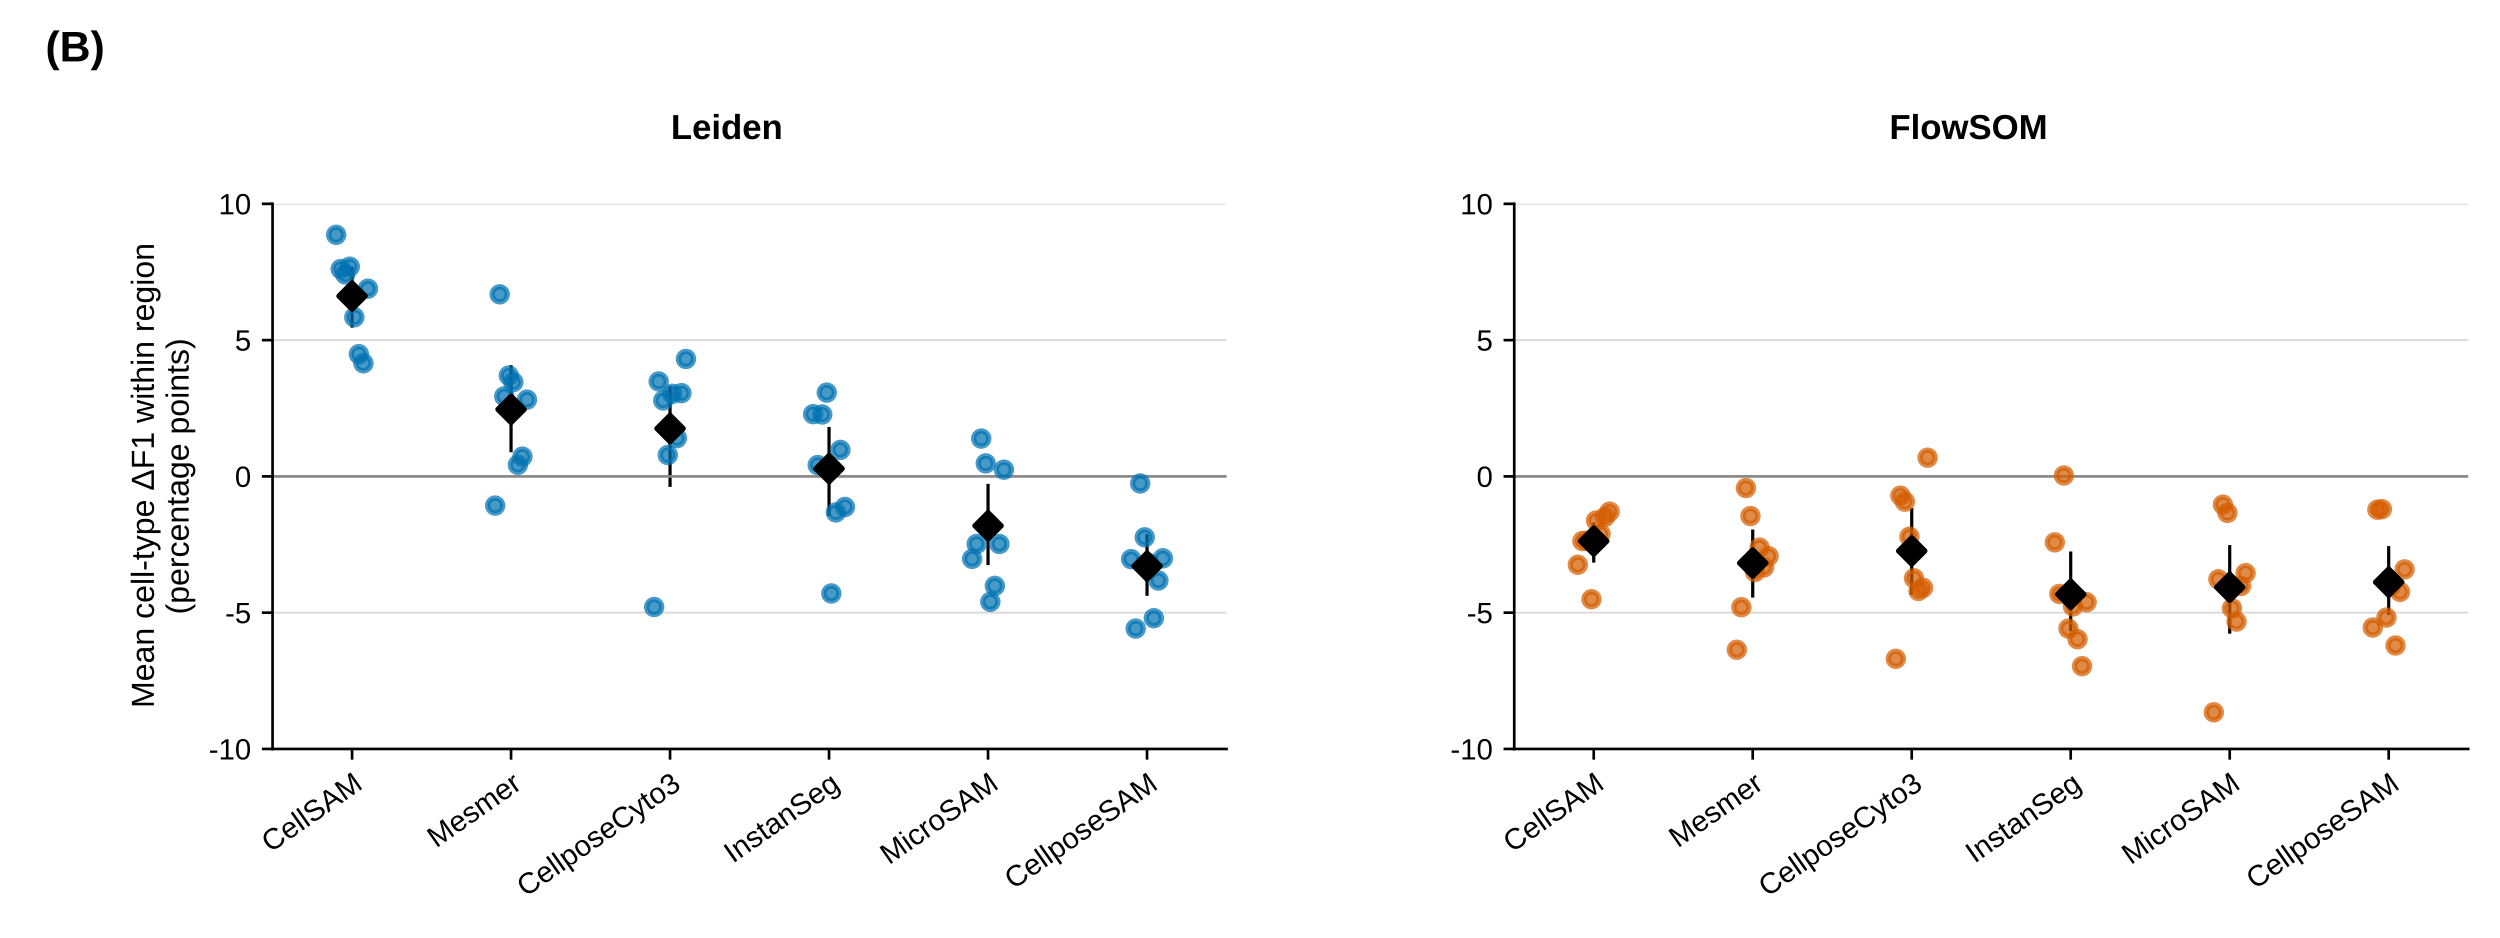
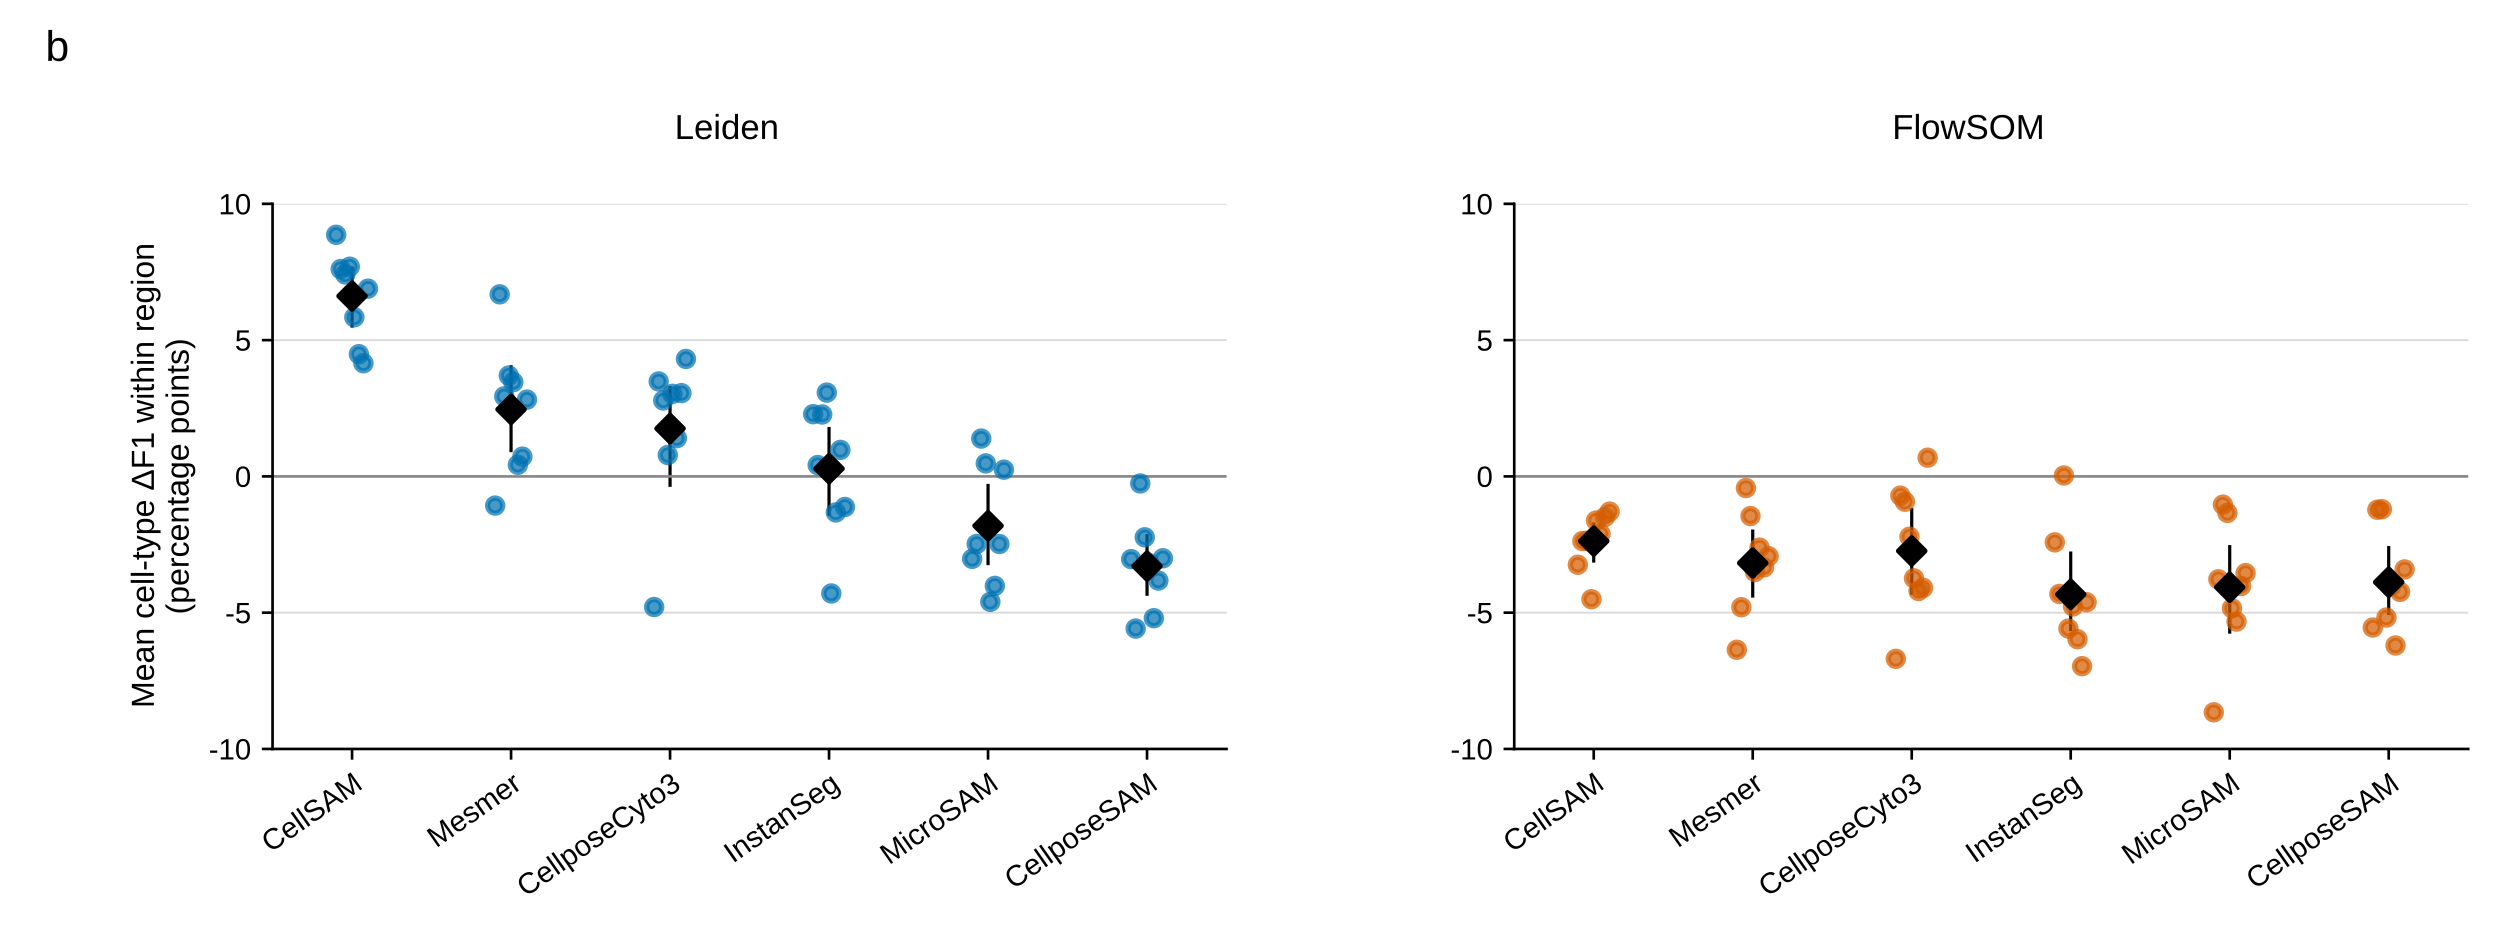
<svg xmlns="http://www.w3.org/2000/svg" xmlns:xlink="http://www.w3.org/1999/xlink" width="468pt" height="175.587pt" viewBox="0 0 468 175.587" version="1.1">
  <defs>
    <style type="text/css">*{stroke-linejoin: round; stroke-linecap: butt}</style>
  </defs>
  <g id="figure_1">
    <g id="patch_1">
      <path d="M 0 175.587  L 468 175.587  L 468 0  L 0 0  z " style="fill: #ffffff" />
    </g>
    <g id="axes_1">
      <g id="patch_2">
        <path d="M 51.024 140.204  L 229.606 140.204  L 229.606 38.157  L 51.024 38.157  z " style="fill: #ffffff" />
      </g>
      <g id="matplotlib.axis_1">
        <g id="xtick_1">
          <g id="line2d_1">
            <defs>
              <path id="me28803f079" d="M 0 0  L 0 2  " style="stroke: #000000; stroke-width: 0.5" />
            </defs>
            <g>
              <use xlink:href="#me28803f079" x="65.906" y="140.204" style="stroke: #000000; stroke-width: 0.5" />
            </g>
          </g>
          <g id="text_1">
            <text style="font-size: 5.5px; font-family: 'Arial', 'Liberation Sans', 'DejaVu Sans', sans-serif; text-anchor: end" x="68.164" y="147.429" transform="rotate(-35 68.16357 147.4292)">CellSAM</text>
          </g>
        </g>
        <g id="xtick_2">
          <g id="line2d_2">
            <g>
              <use xlink:href="#me28803f079" x="95.669" y="140.204" style="stroke: #000000; stroke-width: 0.5" />
            </g>
          </g>
          <g id="text_2">
            <text style="font-size: 5.5px; font-family: 'Arial', 'Liberation Sans', 'DejaVu Sans', sans-serif; text-anchor: end" x="97.927" y="147.429" transform="rotate(-35 97.92735 147.4292)">Mesmer</text>
          </g>
        </g>
        <g id="xtick_3">
          <g id="line2d_3">
            <g>
              <use xlink:href="#me28803f079" x="125.433" y="140.204" style="stroke: #000000; stroke-width: 0.5" />
            </g>
          </g>
          <g id="text_3">
            <text style="font-size: 5.5px; font-family: 'Arial', 'Liberation Sans', 'DejaVu Sans', sans-serif; text-anchor: end" x="127.73" y="147.484" transform="rotate(-35 127.7296 147.4842)">CellposeCyto3</text>
          </g>
        </g>
        <g id="xtick_4">
          <g id="line2d_4">
            <g>
              <use xlink:href="#me28803f079" x="155.197" y="140.204" style="stroke: #000000; stroke-width: 0.5" />
            </g>
          </g>
          <g id="text_4">
            <text style="font-size: 5.5px; font-family: 'Arial', 'Liberation Sans', 'DejaVu Sans', sans-serif; text-anchor: end" x="157.493" y="147.484" transform="rotate(-35 157.4934 147.4842)">InstanSeg</text>
          </g>
        </g>
        <g id="xtick_5">
          <g id="line2d_5">
            <g>
              <use xlink:href="#me28803f079" x="184.961" y="140.204" style="stroke: #000000; stroke-width: 0.5" />
            </g>
          </g>
          <g id="text_5">
            <text style="font-size: 5.5px; font-family: 'Arial', 'Liberation Sans', 'DejaVu Sans', sans-serif; text-anchor: end" x="187.219" y="147.429" transform="rotate(-35 187.2187 147.4292)">MicroSAM</text>
          </g>
        </g>
        <g id="xtick_6">
          <g id="line2d_6">
            <g>
              <use xlink:href="#me28803f079" x="214.724" y="140.204" style="stroke: #000000; stroke-width: 0.5" />
            </g>
          </g>
          <g id="text_6">
            <text style="font-size: 5.5px; font-family: 'Arial', 'Liberation Sans', 'DejaVu Sans', sans-serif; text-anchor: end" x="217.021" y="147.484" transform="rotate(-35 217.0209 147.4842)">CellposeSAM</text>
          </g>
        </g>
      </g>
      <g id="matplotlib.axis_2">
        <g id="ytick_1">
          <g id="line2d_7">
            <path d="M 51.024 140.204  L 229.606 140.204  " clip-path="url(#pdf2fa0bc29)" style="fill: none; stroke: #d9d9d9; stroke-width: 0.35; stroke-linecap: square" />
          </g>
          <g id="line2d_8">
            <defs>
              <path id="m3e0531e842" d="M 0 0  L -2 0  " style="stroke: #000000; stroke-width: 0.5" />
            </defs>
            <g>
              <use xlink:href="#m3e0531e842" x="51.024" y="140.204" style="stroke: #000000; stroke-width: 0.5" />
            </g>
          </g>
          <g id="text_7">
            <text style="font-size: 5.5px; font-family: 'Arial', 'Liberation Sans', 'DejaVu Sans', sans-serif; text-anchor: end" x="47.024" y="142.173" transform="rotate(-0 47.02362 142.1728)">-10</text>
          </g>
        </g>
        <g id="ytick_2">
          <g id="line2d_9">
            <path d="M 51.024 114.693  L 229.606 114.693  " clip-path="url(#pdf2fa0bc29)" style="fill: none; stroke: #d9d9d9; stroke-width: 0.35; stroke-linecap: square" />
          </g>
          <g id="line2d_10">
            <g>
              <use xlink:href="#m3e0531e842" x="51.024" y="114.693" style="stroke: #000000; stroke-width: 0.5" />
            </g>
          </g>
          <g id="text_8">
            <text style="font-size: 5.5px; font-family: 'Arial', 'Liberation Sans', 'DejaVu Sans', sans-serif; text-anchor: end" x="47.024" y="116.661" transform="rotate(-0 47.02362 116.661)">-5</text>
          </g>
        </g>
        <g id="ytick_3">
          <g id="line2d_11">
            <path d="M 51.024 89.181  L 229.606 89.181  " clip-path="url(#pdf2fa0bc29)" style="fill: none; stroke: #d9d9d9; stroke-width: 0.35; stroke-linecap: square" />
          </g>
          <g id="line2d_12">
            <g>
              <use xlink:href="#m3e0531e842" x="51.024" y="89.181" style="stroke: #000000; stroke-width: 0.5" />
            </g>
          </g>
          <g id="text_9">
            <text style="font-size: 5.5px; font-family: 'Arial', 'Liberation Sans', 'DejaVu Sans', sans-serif; text-anchor: end" x="47.024" y="91.149" transform="rotate(-0 47.02362 91.14919)">0</text>
          </g>
        </g>
        <g id="ytick_4">
          <g id="line2d_13">
            <path d="M 51.024 63.669  L 229.606 63.669  " clip-path="url(#pdf2fa0bc29)" style="fill: none; stroke: #d9d9d9; stroke-width: 0.35; stroke-linecap: square" />
          </g>
          <g id="line2d_14">
            <g>
              <use xlink:href="#m3e0531e842" x="51.024" y="63.669" style="stroke: #000000; stroke-width: 0.5" />
            </g>
          </g>
          <g id="text_10">
            <text style="font-size: 5.5px; font-family: 'Arial', 'Liberation Sans', 'DejaVu Sans', sans-serif; text-anchor: end" x="47.024" y="65.637" transform="rotate(-0 47.02362 65.63738)">5</text>
          </g>
        </g>
        <g id="ytick_5">
          <g id="line2d_15">
            <path d="M 51.024 38.157  L 229.606 38.157  " clip-path="url(#pdf2fa0bc29)" style="fill: none; stroke: #d9d9d9; stroke-width: 0.35; stroke-linecap: square" />
          </g>
          <g id="line2d_16">
            <g>
              <use xlink:href="#m3e0531e842" x="51.024" y="38.157" style="stroke: #000000; stroke-width: 0.5" />
            </g>
          </g>
          <g id="text_11">
            <text style="font-size: 5.5px; font-family: 'Arial', 'Liberation Sans', 'DejaVu Sans', sans-serif; text-anchor: end" x="47.024" y="40.126" transform="rotate(-0 47.02362 40.12556)">10</text>
          </g>
        </g>
        <g id="text_12">
          <text style="font-size: 6px; font-family: 'Arial', 'Liberation Sans', 'DejaVu Sans', sans-serif" transform="translate(28.80826 132.5364) rotate(-90)">Mean cell-type ΔF1 within region</text>
          <text style="font-size: 6px; font-family: 'Arial', 'Liberation Sans', 'DejaVu Sans', sans-serif" transform="translate(35.31245 115.0272) rotate(-90)">(percentage points)</text>
        </g>
      </g>
      <g id="line2d_17">
        <path d="M 65.906 61.022  L 65.906 50.215  " clip-path="url(#pdf2fa0bc29)" style="fill: none; stroke: #000000; stroke-width: 0.6; stroke-linecap: square" />
      </g>
      <g id="line2d_18">
        <path d="M 95.669 84.355  L 95.669 68.669  " clip-path="url(#pdf2fa0bc29)" style="fill: none; stroke: #000000; stroke-width: 0.6; stroke-linecap: square" />
      </g>
      <g id="line2d_19">
        <path d="M 125.433 90.838  L 125.433 72.574  " clip-path="url(#pdf2fa0bc29)" style="fill: none; stroke: #000000; stroke-width: 0.6; stroke-linecap: square" />
      </g>
      <g id="line2d_20">
        <path d="M 155.197 96.257  L 155.197 80.233  " clip-path="url(#pdf2fa0bc29)" style="fill: none; stroke: #000000; stroke-width: 0.6; stroke-linecap: square" />
      </g>
      <g id="line2d_21">
        <path d="M 184.961 105.497  L 184.961 90.875  " clip-path="url(#pdf2fa0bc29)" style="fill: none; stroke: #000000; stroke-width: 0.6; stroke-linecap: square" />
      </g>
      <g id="line2d_22">
        <path d="M 214.724 111.24  L 214.724 100.304  " clip-path="url(#pdf2fa0bc29)" style="fill: none; stroke: #000000; stroke-width: 0.6; stroke-linecap: square" />
      </g>
      <g id="line2d_23">
        <path d="M 51.024 89.181  L 229.606 89.181  " clip-path="url(#pdf2fa0bc29)" style="fill: none; stroke: #888888; stroke-width: 0.5; stroke-linecap: square" />
      </g>
      <g id="patch_3">
        <path d="M 51.024 140.204  L 51.024 38.157  " style="fill: none; stroke: #000000; stroke-width: 0.5; stroke-linejoin: miter; stroke-linecap: square" />
      </g>
      <g id="patch_4">
        <path d="M 51.024 140.204  L 229.606 140.204  " style="fill: none; stroke: #000000; stroke-width: 0.5; stroke-linejoin: miter; stroke-linecap: square" />
      </g>
      <g id="PathCollection_1">
        <defs>
          <path id="m981d229b8f" d="M 0 1.414  C 0.375 1.414 0.735 1.265 1 1  C 1.265 0.735 1.414 0.375 1.414 0  C 1.414 -0.375 1.265 -0.735 1 -1  C 0.735 -1.265 0.375 -1.414 0 -1.414  C -0.375 -1.414 -0.735 -1.265 -1 -1  C -1.265 -0.735 -1.414 -0.375 -1.414 0  C -1.414 0.375 -1.265 0.735 -1 1  C -0.735 1.265 -0.375 1.414 0 1.414  z " style="stroke: #0072b2; stroke-opacity: 0.72" />
        </defs>
        <g clip-path="url(#pdf2fa0bc29)">
          <use xlink:href="#m981d229b8f" x="62.929" y="43.957" style="fill: #0072b2; fill-opacity: 0.72; stroke: #0072b2; stroke-opacity: 0.72" />
          <use xlink:href="#m981d229b8f" x="63.78" y="50.358" style="fill: #0072b2; fill-opacity: 0.72; stroke: #0072b2; stroke-opacity: 0.72" />
          <use xlink:href="#m981d229b8f" x="64.63" y="51.371" style="fill: #0072b2; fill-opacity: 0.72; stroke: #0072b2; stroke-opacity: 0.72" />
          <use xlink:href="#m981d229b8f" x="65.48" y="49.923" style="fill: #0072b2; fill-opacity: 0.72; stroke: #0072b2; stroke-opacity: 0.72" />
          <use xlink:href="#m981d229b8f" x="66.331" y="59.39" style="fill: #0072b2; fill-opacity: 0.72; stroke: #0072b2; stroke-opacity: 0.72" />
          <use xlink:href="#m981d229b8f" x="67.181" y="66.301" style="fill: #0072b2; fill-opacity: 0.72; stroke: #0072b2; stroke-opacity: 0.72" />
          <use xlink:href="#m981d229b8f" x="68.031" y="68.002" style="fill: #0072b2; fill-opacity: 0.72; stroke: #0072b2; stroke-opacity: 0.72" />
          <use xlink:href="#m981d229b8f" x="68.882" y="54.037" style="fill: #0072b2; fill-opacity: 0.72; stroke: #0072b2; stroke-opacity: 0.72" />
        </g>
      </g>
      <g id="PathCollection_2">
        <g clip-path="url(#pdf2fa0bc29)">
          <use xlink:href="#m981d229b8f" x="92.693" y="94.646" style="fill: #0072b2; fill-opacity: 0.72; stroke: #0072b2; stroke-opacity: 0.72" />
          <use xlink:href="#m981d229b8f" x="93.543" y="55.1" style="fill: #0072b2; fill-opacity: 0.72; stroke: #0072b2; stroke-opacity: 0.72" />
          <use xlink:href="#m981d229b8f" x="94.394" y="74.197" style="fill: #0072b2; fill-opacity: 0.72; stroke: #0072b2; stroke-opacity: 0.72" />
          <use xlink:href="#m981d229b8f" x="95.244" y="70.306" style="fill: #0072b2; fill-opacity: 0.72; stroke: #0072b2; stroke-opacity: 0.72" />
          <use xlink:href="#m981d229b8f" x="96.094" y="71.531" style="fill: #0072b2; fill-opacity: 0.72; stroke: #0072b2; stroke-opacity: 0.72" />
          <use xlink:href="#m981d229b8f" x="96.945" y="87.013" style="fill: #0072b2; fill-opacity: 0.72; stroke: #0072b2; stroke-opacity: 0.72" />
          <use xlink:href="#m981d229b8f" x="97.795" y="85.486" style="fill: #0072b2; fill-opacity: 0.72; stroke: #0072b2; stroke-opacity: 0.72" />
          <use xlink:href="#m981d229b8f" x="98.646" y="74.811" style="fill: #0072b2; fill-opacity: 0.72; stroke: #0072b2; stroke-opacity: 0.72" />
        </g>
      </g>
      <g id="PathCollection_3">
        <g clip-path="url(#pdf2fa0bc29)">
          <use xlink:href="#m981d229b8f" x="122.457" y="113.633" style="fill: #0072b2; fill-opacity: 0.72; stroke: #0072b2; stroke-opacity: 0.72" />
          <use xlink:href="#m981d229b8f" x="123.307" y="71.41" style="fill: #0072b2; fill-opacity: 0.72; stroke: #0072b2; stroke-opacity: 0.72" />
          <use xlink:href="#m981d229b8f" x="124.157" y="74.966" style="fill: #0072b2; fill-opacity: 0.72; stroke: #0072b2; stroke-opacity: 0.72" />
          <use xlink:href="#m981d229b8f" x="125.008" y="85.177" style="fill: #0072b2; fill-opacity: 0.72; stroke: #0072b2; stroke-opacity: 0.72" />
          <use xlink:href="#m981d229b8f" x="125.858" y="73.727" style="fill: #0072b2; fill-opacity: 0.72; stroke: #0072b2; stroke-opacity: 0.72" />
          <use xlink:href="#m981d229b8f" x="126.709" y="82.022" style="fill: #0072b2; fill-opacity: 0.72; stroke: #0072b2; stroke-opacity: 0.72" />
          <use xlink:href="#m981d229b8f" x="127.559" y="73.595" style="fill: #0072b2; fill-opacity: 0.72; stroke: #0072b2; stroke-opacity: 0.72" />
          <use xlink:href="#m981d229b8f" x="128.409" y="67.196" style="fill: #0072b2; fill-opacity: 0.72; stroke: #0072b2; stroke-opacity: 0.72" />
        </g>
      </g>
      <g id="PathCollection_4">
        <g clip-path="url(#pdf2fa0bc29)">
          <use xlink:href="#m981d229b8f" x="152.22" y="77.532" style="fill: #0072b2; fill-opacity: 0.72; stroke: #0072b2; stroke-opacity: 0.72" />
          <use xlink:href="#m981d229b8f" x="153.071" y="87.058" style="fill: #0072b2; fill-opacity: 0.72; stroke: #0072b2; stroke-opacity: 0.72" />
          <use xlink:href="#m981d229b8f" x="153.921" y="77.593" style="fill: #0072b2; fill-opacity: 0.72; stroke: #0072b2; stroke-opacity: 0.72" />
          <use xlink:href="#m981d229b8f" x="154.772" y="73.498" style="fill: #0072b2; fill-opacity: 0.72; stroke: #0072b2; stroke-opacity: 0.72" />
          <use xlink:href="#m981d229b8f" x="155.622" y="111.096" style="fill: #0072b2; fill-opacity: 0.72; stroke: #0072b2; stroke-opacity: 0.72" />
          <use xlink:href="#m981d229b8f" x="156.472" y="95.927" style="fill: #0072b2; fill-opacity: 0.72; stroke: #0072b2; stroke-opacity: 0.72" />
          <use xlink:href="#m981d229b8f" x="157.323" y="84.221" style="fill: #0072b2; fill-opacity: 0.72; stroke: #0072b2; stroke-opacity: 0.72" />
          <use xlink:href="#m981d229b8f" x="158.173" y="94.904" style="fill: #0072b2; fill-opacity: 0.72; stroke: #0072b2; stroke-opacity: 0.72" />
        </g>
      </g>
      <g id="PathCollection_5">
        <g clip-path="url(#pdf2fa0bc29)">
          <use xlink:href="#m981d229b8f" x="181.984" y="104.614" style="fill: #0072b2; fill-opacity: 0.72; stroke: #0072b2; stroke-opacity: 0.72" />
          <use xlink:href="#m981d229b8f" x="182.835" y="101.832" style="fill: #0072b2; fill-opacity: 0.72; stroke: #0072b2; stroke-opacity: 0.72" />
          <use xlink:href="#m981d229b8f" x="183.685" y="82.1" style="fill: #0072b2; fill-opacity: 0.72; stroke: #0072b2; stroke-opacity: 0.72" />
          <use xlink:href="#m981d229b8f" x="184.535" y="86.745" style="fill: #0072b2; fill-opacity: 0.72; stroke: #0072b2; stroke-opacity: 0.72" />
          <use xlink:href="#m981d229b8f" x="185.386" y="112.666" style="fill: #0072b2; fill-opacity: 0.72; stroke: #0072b2; stroke-opacity: 0.72" />
          <use xlink:href="#m981d229b8f" x="186.236" y="109.676" style="fill: #0072b2; fill-opacity: 0.72; stroke: #0072b2; stroke-opacity: 0.72" />
          <use xlink:href="#m981d229b8f" x="187.087" y="101.838" style="fill: #0072b2; fill-opacity: 0.72; stroke: #0072b2; stroke-opacity: 0.72" />
          <use xlink:href="#m981d229b8f" x="187.937" y="87.925" style="fill: #0072b2; fill-opacity: 0.72; stroke: #0072b2; stroke-opacity: 0.72" />
        </g>
      </g>
      <g id="PathCollection_6">
        <g clip-path="url(#pdf2fa0bc29)">
          <use xlink:href="#m981d229b8f" x="211.748" y="104.67" style="fill: #0072b2; fill-opacity: 0.72; stroke: #0072b2; stroke-opacity: 0.72" />
          <use xlink:href="#m981d229b8f" x="212.598" y="117.667" style="fill: #0072b2; fill-opacity: 0.72; stroke: #0072b2; stroke-opacity: 0.72" />
          <use xlink:href="#m981d229b8f" x="213.449" y="90.502" style="fill: #0072b2; fill-opacity: 0.72; stroke: #0072b2; stroke-opacity: 0.72" />
          <use xlink:href="#m981d229b8f" x="214.299" y="100.583" style="fill: #0072b2; fill-opacity: 0.72; stroke: #0072b2; stroke-opacity: 0.72" />
          <use xlink:href="#m981d229b8f" x="215.15" y="105.441" style="fill: #0072b2; fill-opacity: 0.72; stroke: #0072b2; stroke-opacity: 0.72" />
          <use xlink:href="#m981d229b8f" x="216" y="115.725" style="fill: #0072b2; fill-opacity: 0.72; stroke: #0072b2; stroke-opacity: 0.72" />
          <use xlink:href="#m981d229b8f" x="216.85" y="108.679" style="fill: #0072b2; fill-opacity: 0.72; stroke: #0072b2; stroke-opacity: 0.72" />
          <use xlink:href="#m981d229b8f" x="217.701" y="104.509" style="fill: #0072b2; fill-opacity: 0.72; stroke: #0072b2; stroke-opacity: 0.72" />
        </g>
      </g>
      <g id="PathCollection_7">
        <defs>
          <path id="m2d0864946b" d="M -0 2.449  L 2.449 0  L 0 -2.449  L -2.449 -0  z " style="stroke: #000000" />
        </defs>
        <g clip-path="url(#pdf2fa0bc29)">
          <use xlink:href="#m2d0864946b" x="65.906" y="55.417" style="stroke: #000000" />
        </g>
      </g>
      <g id="PathCollection_8">
        <g clip-path="url(#pdf2fa0bc29)">
          <use xlink:href="#m2d0864946b" x="95.669" y="76.636" style="stroke: #000000" />
        </g>
      </g>
      <g id="PathCollection_9">
        <g clip-path="url(#pdf2fa0bc29)">
          <use xlink:href="#m2d0864946b" x="125.433" y="80.216" style="stroke: #000000" />
        </g>
      </g>
      <g id="PathCollection_10">
        <g clip-path="url(#pdf2fa0bc29)">
          <use xlink:href="#m2d0864946b" x="155.197" y="87.729" style="stroke: #000000" />
        </g>
      </g>
      <g id="PathCollection_11">
        <g clip-path="url(#pdf2fa0bc29)">
          <use xlink:href="#m2d0864946b" x="184.961" y="98.424" style="stroke: #000000" />
        </g>
      </g>
      <g id="PathCollection_12">
        <g clip-path="url(#pdf2fa0bc29)">
          <use xlink:href="#m2d0864946b" x="214.724" y="105.972" style="stroke: #000000" />
        </g>
      </g>
    </g>
    <g id="axes_2">
      <g id="patch_5">
        <path d="M 283.465 140.204  L 462.047 140.204  L 462.047 38.157  L 283.465 38.157  z " style="fill: #ffffff" />
      </g>
      <g id="matplotlib.axis_3">
        <g id="xtick_7">
          <g id="line2d_24">
            <g>
              <use xlink:href="#me28803f079" x="298.346" y="140.204" style="stroke: #000000; stroke-width: 0.5" />
            </g>
          </g>
          <g id="text_13">
            <text style="font-size: 5.5px; font-family: 'Arial', 'Liberation Sans', 'DejaVu Sans', sans-serif; text-anchor: end" x="300.605" y="147.429" transform="rotate(-35 300.6045 147.4292)">CellSAM</text>
          </g>
        </g>
        <g id="xtick_8">
          <g id="line2d_25">
            <g>
              <use xlink:href="#me28803f079" x="328.11" y="140.204" style="stroke: #000000; stroke-width: 0.5" />
            </g>
          </g>
          <g id="text_14">
            <text style="font-size: 5.5px; font-family: 'Arial', 'Liberation Sans', 'DejaVu Sans', sans-serif; text-anchor: end" x="330.368" y="147.429" transform="rotate(-35 330.3683 147.4292)">Mesmer</text>
          </g>
        </g>
        <g id="xtick_9">
          <g id="line2d_26">
            <g>
              <use xlink:href="#me28803f079" x="357.874" y="140.204" style="stroke: #000000; stroke-width: 0.5" />
            </g>
          </g>
          <g id="text_15">
            <text style="font-size: 5.5px; font-family: 'Arial', 'Liberation Sans', 'DejaVu Sans', sans-serif; text-anchor: end" x="360.171" y="147.484" transform="rotate(-35 360.1705 147.4842)">CellposeCyto3</text>
          </g>
        </g>
        <g id="xtick_10">
          <g id="line2d_27">
            <g>
              <use xlink:href="#me28803f079" x="387.638" y="140.204" style="stroke: #000000; stroke-width: 0.5" />
            </g>
          </g>
          <g id="text_16">
            <text style="font-size: 5.5px; font-family: 'Arial', 'Liberation Sans', 'DejaVu Sans', sans-serif; text-anchor: end" x="389.934" y="147.484" transform="rotate(-35 389.9343 147.4842)">InstanSeg</text>
          </g>
        </g>
        <g id="xtick_11">
          <g id="line2d_28">
            <g>
              <use xlink:href="#me28803f079" x="417.402" y="140.204" style="stroke: #000000; stroke-width: 0.5" />
            </g>
          </g>
          <g id="text_17">
            <text style="font-size: 5.5px; font-family: 'Arial', 'Liberation Sans', 'DejaVu Sans', sans-serif; text-anchor: end" x="419.66" y="147.429" transform="rotate(-35 419.6596 147.4292)">MicroSAM</text>
          </g>
        </g>
        <g id="xtick_12">
          <g id="line2d_29">
            <g>
              <use xlink:href="#me28803f079" x="447.165" y="140.204" style="stroke: #000000; stroke-width: 0.5" />
            </g>
          </g>
          <g id="text_18">
            <text style="font-size: 5.5px; font-family: 'Arial', 'Liberation Sans', 'DejaVu Sans', sans-serif; text-anchor: end" x="449.462" y="147.484" transform="rotate(-35 449.4619 147.4842)">CellposeSAM</text>
          </g>
        </g>
      </g>
      <g id="matplotlib.axis_4">
        <g id="ytick_6">
          <g id="line2d_30">
            <path d="M 283.465 140.204  L 462.047 140.204  " clip-path="url(#p02fb25dceb)" style="fill: none; stroke: #d9d9d9; stroke-width: 0.35; stroke-linecap: square" />
          </g>
          <g id="line2d_31">
            <g>
              <use xlink:href="#m3e0531e842" x="283.465" y="140.204" style="stroke: #000000; stroke-width: 0.5" />
            </g>
          </g>
          <g id="text_19">
            <text style="font-size: 5.5px; font-family: 'Arial', 'Liberation Sans', 'DejaVu Sans', sans-serif; text-anchor: end" x="279.465" y="142.173" transform="rotate(-0 279.4646 142.1728)">-10</text>
          </g>
        </g>
        <g id="ytick_7">
          <g id="line2d_32">
            <path d="M 283.465 114.693  L 462.047 114.693  " clip-path="url(#p02fb25dceb)" style="fill: none; stroke: #d9d9d9; stroke-width: 0.35; stroke-linecap: square" />
          </g>
          <g id="line2d_33">
            <g>
              <use xlink:href="#m3e0531e842" x="283.465" y="114.693" style="stroke: #000000; stroke-width: 0.5" />
            </g>
          </g>
          <g id="text_20">
            <text style="font-size: 5.5px; font-family: 'Arial', 'Liberation Sans', 'DejaVu Sans', sans-serif; text-anchor: end" x="279.465" y="116.661" transform="rotate(-0 279.4646 116.661)">-5</text>
          </g>
        </g>
        <g id="ytick_8">
          <g id="line2d_34">
            <path d="M 283.465 89.181  L 462.047 89.181  " clip-path="url(#p02fb25dceb)" style="fill: none; stroke: #d9d9d9; stroke-width: 0.35; stroke-linecap: square" />
          </g>
          <g id="line2d_35">
            <g>
              <use xlink:href="#m3e0531e842" x="283.465" y="89.181" style="stroke: #000000; stroke-width: 0.5" />
            </g>
          </g>
          <g id="text_21">
            <text style="font-size: 5.5px; font-family: 'Arial', 'Liberation Sans', 'DejaVu Sans', sans-serif; text-anchor: end" x="279.465" y="91.149" transform="rotate(-0 279.4646 91.14919)">0</text>
          </g>
        </g>
        <g id="ytick_9">
          <g id="line2d_36">
            <path d="M 283.465 63.669  L 462.047 63.669  " clip-path="url(#p02fb25dceb)" style="fill: none; stroke: #d9d9d9; stroke-width: 0.35; stroke-linecap: square" />
          </g>
          <g id="line2d_37">
            <g>
              <use xlink:href="#m3e0531e842" x="283.465" y="63.669" style="stroke: #000000; stroke-width: 0.5" />
            </g>
          </g>
          <g id="text_22">
            <text style="font-size: 5.5px; font-family: 'Arial', 'Liberation Sans', 'DejaVu Sans', sans-serif; text-anchor: end" x="279.465" y="65.637" transform="rotate(-0 279.4646 65.63738)">5</text>
          </g>
        </g>
        <g id="ytick_10">
          <g id="line2d_38">
            <path d="M 283.465 38.157  L 462.047 38.157  " clip-path="url(#p02fb25dceb)" style="fill: none; stroke: #d9d9d9; stroke-width: 0.35; stroke-linecap: square" />
          </g>
          <g id="line2d_39">
            <g>
              <use xlink:href="#m3e0531e842" x="283.465" y="38.157" style="stroke: #000000; stroke-width: 0.5" />
            </g>
          </g>
          <g id="text_23">
            <text style="font-size: 5.5px; font-family: 'Arial', 'Liberation Sans', 'DejaVu Sans', sans-serif; text-anchor: end" x="279.465" y="40.126" transform="rotate(-0 279.4646 40.12556)">10</text>
          </g>
        </g>
      </g>
      <g id="line2d_40">
        <path d="M 298.346 105.023  L 298.346 98.124  " clip-path="url(#p02fb25dceb)" style="fill: none; stroke: #000000; stroke-width: 0.6; stroke-linecap: square" />
      </g>
      <g id="line2d_41">
        <path d="M 328.11 111.574  L 328.11 99.423  " clip-path="url(#p02fb25dceb)" style="fill: none; stroke: #000000; stroke-width: 0.6; stroke-linecap: square" />
      </g>
      <g id="line2d_42">
        <path d="M 357.874 111.054  L 357.874 95.389  " clip-path="url(#p02fb25dceb)" style="fill: none; stroke: #000000; stroke-width: 0.6; stroke-linecap: square" />
      </g>
      <g id="line2d_43">
        <path d="M 387.638 117.848  L 387.638 103.533  " clip-path="url(#p02fb25dceb)" style="fill: none; stroke: #000000; stroke-width: 0.6; stroke-linecap: square" />
      </g>
      <g id="line2d_44">
        <path d="M 417.402 118.326  L 417.402 102.34  " clip-path="url(#p02fb25dceb)" style="fill: none; stroke: #000000; stroke-width: 0.6; stroke-linecap: square" />
      </g>
      <g id="line2d_45">
        <path d="M 447.165 114.82  L 447.165 102.521  " clip-path="url(#p02fb25dceb)" style="fill: none; stroke: #000000; stroke-width: 0.6; stroke-linecap: square" />
      </g>
      <g id="line2d_46">
        <path d="M 283.465 89.181  L 462.047 89.181  " clip-path="url(#p02fb25dceb)" style="fill: none; stroke: #888888; stroke-width: 0.5; stroke-linecap: square" />
      </g>
      <g id="patch_6">
        <path d="M 283.465 140.204  L 283.465 38.157  " style="fill: none; stroke: #000000; stroke-width: 0.5; stroke-linejoin: miter; stroke-linecap: square" />
      </g>
      <g id="patch_7">
        <path d="M 283.465 140.204  L 462.047 140.204  " style="fill: none; stroke: #000000; stroke-width: 0.5; stroke-linejoin: miter; stroke-linecap: square" />
      </g>
      <g id="PathCollection_13">
        <defs>
          <path id="me8a76afe84" d="M 0 1.414  C 0.375 1.414 0.735 1.265 1 1  C 1.265 0.735 1.414 0.375 1.414 0  C 1.414 -0.375 1.265 -0.735 1 -1  C 0.735 -1.265 0.375 -1.414 0 -1.414  C -0.375 -1.414 -0.735 -1.265 -1 -1  C -1.265 -0.735 -1.414 -0.375 -1.414 0  C -1.414 0.375 -1.265 0.735 -1 1  C -0.735 1.265 -0.375 1.414 0 1.414  z " style="stroke: #d55e00; stroke-opacity: 0.72" />
        </defs>
        <g clip-path="url(#p02fb25dceb)">
          <use xlink:href="#me8a76afe84" x="295.37" y="105.72" style="fill: #d55e00; fill-opacity: 0.72; stroke: #d55e00; stroke-opacity: 0.72" />
          <use xlink:href="#me8a76afe84" x="296.22" y="101.285" style="fill: #d55e00; fill-opacity: 0.72; stroke: #d55e00; stroke-opacity: 0.72" />
          <use xlink:href="#me8a76afe84" x="297.071" y="101.228" style="fill: #d55e00; fill-opacity: 0.72; stroke: #d55e00; stroke-opacity: 0.72" />
          <use xlink:href="#me8a76afe84" x="297.921" y="112.175" style="fill: #d55e00; fill-opacity: 0.72; stroke: #d55e00; stroke-opacity: 0.72" />
          <use xlink:href="#me8a76afe84" x="298.772" y="97.449" style="fill: #d55e00; fill-opacity: 0.72; stroke: #d55e00; stroke-opacity: 0.72" />
          <use xlink:href="#me8a76afe84" x="299.622" y="99.942" style="fill: #d55e00; fill-opacity: 0.72; stroke: #d55e00; stroke-opacity: 0.72" />
          <use xlink:href="#me8a76afe84" x="300.472" y="96.768" style="fill: #d55e00; fill-opacity: 0.72; stroke: #d55e00; stroke-opacity: 0.72" />
          <use xlink:href="#me8a76afe84" x="301.323" y="95.775" style="fill: #d55e00; fill-opacity: 0.72; stroke: #d55e00; stroke-opacity: 0.72" />
        </g>
      </g>
      <g id="PathCollection_14">
        <g clip-path="url(#p02fb25dceb)">
          <use xlink:href="#me8a76afe84" x="325.134" y="121.636" style="fill: #d55e00; fill-opacity: 0.72; stroke: #d55e00; stroke-opacity: 0.72" />
          <use xlink:href="#me8a76afe84" x="325.984" y="113.674" style="fill: #d55e00; fill-opacity: 0.72; stroke: #d55e00; stroke-opacity: 0.72" />
          <use xlink:href="#me8a76afe84" x="326.835" y="91.363" style="fill: #d55e00; fill-opacity: 0.72; stroke: #d55e00; stroke-opacity: 0.72" />
          <use xlink:href="#me8a76afe84" x="327.685" y="96.604" style="fill: #d55e00; fill-opacity: 0.72; stroke: #d55e00; stroke-opacity: 0.72" />
          <use xlink:href="#me8a76afe84" x="328.535" y="107.077" style="fill: #d55e00; fill-opacity: 0.72; stroke: #d55e00; stroke-opacity: 0.72" />
          <use xlink:href="#me8a76afe84" x="329.386" y="102.516" style="fill: #d55e00; fill-opacity: 0.72; stroke: #d55e00; stroke-opacity: 0.72" />
          <use xlink:href="#me8a76afe84" x="330.236" y="106.203" style="fill: #d55e00; fill-opacity: 0.72; stroke: #d55e00; stroke-opacity: 0.72" />
          <use xlink:href="#me8a76afe84" x="331.087" y="104.125" style="fill: #d55e00; fill-opacity: 0.72; stroke: #d55e00; stroke-opacity: 0.72" />
        </g>
      </g>
      <g id="PathCollection_15">
        <g clip-path="url(#p02fb25dceb)">
          <use xlink:href="#me8a76afe84" x="354.898" y="123.329" style="fill: #d55e00; fill-opacity: 0.72; stroke: #d55e00; stroke-opacity: 0.72" />
          <use xlink:href="#me8a76afe84" x="355.748" y="92.787" style="fill: #d55e00; fill-opacity: 0.72; stroke: #d55e00; stroke-opacity: 0.72" />
          <use xlink:href="#me8a76afe84" x="356.598" y="93.92" style="fill: #d55e00; fill-opacity: 0.72; stroke: #d55e00; stroke-opacity: 0.72" />
          <use xlink:href="#me8a76afe84" x="357.449" y="100.479" style="fill: #d55e00; fill-opacity: 0.72; stroke: #d55e00; stroke-opacity: 0.72" />
          <use xlink:href="#me8a76afe84" x="358.299" y="108.258" style="fill: #d55e00; fill-opacity: 0.72; stroke: #d55e00; stroke-opacity: 0.72" />
          <use xlink:href="#me8a76afe84" x="359.15" y="110.633" style="fill: #d55e00; fill-opacity: 0.72; stroke: #d55e00; stroke-opacity: 0.72" />
          <use xlink:href="#me8a76afe84" x="360" y="110.032" style="fill: #d55e00; fill-opacity: 0.72; stroke: #d55e00; stroke-opacity: 0.72" />
          <use xlink:href="#me8a76afe84" x="360.85" y="85.678" style="fill: #d55e00; fill-opacity: 0.72; stroke: #d55e00; stroke-opacity: 0.72" />
        </g>
      </g>
      <g id="PathCollection_16">
        <g clip-path="url(#p02fb25dceb)">
          <use xlink:href="#me8a76afe84" x="384.661" y="101.529" style="fill: #d55e00; fill-opacity: 0.72; stroke: #d55e00; stroke-opacity: 0.72" />
          <use xlink:href="#me8a76afe84" x="385.512" y="111.185" style="fill: #d55e00; fill-opacity: 0.72; stroke: #d55e00; stroke-opacity: 0.72" />
          <use xlink:href="#me8a76afe84" x="386.362" y="89.011" style="fill: #d55e00; fill-opacity: 0.72; stroke: #d55e00; stroke-opacity: 0.72" />
          <use xlink:href="#me8a76afe84" x="387.213" y="117.672" style="fill: #d55e00; fill-opacity: 0.72; stroke: #d55e00; stroke-opacity: 0.72" />
          <use xlink:href="#me8a76afe84" x="388.063" y="113.527" style="fill: #d55e00; fill-opacity: 0.72; stroke: #d55e00; stroke-opacity: 0.72" />
          <use xlink:href="#me8a76afe84" x="388.913" y="119.661" style="fill: #d55e00; fill-opacity: 0.72; stroke: #d55e00; stroke-opacity: 0.72" />
          <use xlink:href="#me8a76afe84" x="389.764" y="124.709" style="fill: #d55e00; fill-opacity: 0.72; stroke: #d55e00; stroke-opacity: 0.72" />
          <use xlink:href="#me8a76afe84" x="390.614" y="112.743" style="fill: #d55e00; fill-opacity: 0.72; stroke: #d55e00; stroke-opacity: 0.72" />
        </g>
      </g>
      <g id="PathCollection_17">
        <g clip-path="url(#p02fb25dceb)">
          <use xlink:href="#me8a76afe84" x="414.425" y="133.344" style="fill: #d55e00; fill-opacity: 0.72; stroke: #d55e00; stroke-opacity: 0.72" />
          <use xlink:href="#me8a76afe84" x="415.276" y="108.444" style="fill: #d55e00; fill-opacity: 0.72; stroke: #d55e00; stroke-opacity: 0.72" />
          <use xlink:href="#me8a76afe84" x="416.126" y="94.472" style="fill: #d55e00; fill-opacity: 0.72; stroke: #d55e00; stroke-opacity: 0.72" />
          <use xlink:href="#me8a76afe84" x="416.976" y="96.018" style="fill: #d55e00; fill-opacity: 0.72; stroke: #d55e00; stroke-opacity: 0.72" />
          <use xlink:href="#me8a76afe84" x="417.827" y="113.858" style="fill: #d55e00; fill-opacity: 0.72; stroke: #d55e00; stroke-opacity: 0.72" />
          <use xlink:href="#me8a76afe84" x="418.677" y="116.359" style="fill: #d55e00; fill-opacity: 0.72; stroke: #d55e00; stroke-opacity: 0.72" />
          <use xlink:href="#me8a76afe84" x="419.528" y="109.694" style="fill: #d55e00; fill-opacity: 0.72; stroke: #d55e00; stroke-opacity: 0.72" />
          <use xlink:href="#me8a76afe84" x="420.378" y="107.29" style="fill: #d55e00; fill-opacity: 0.72; stroke: #d55e00; stroke-opacity: 0.72" />
        </g>
      </g>
      <g id="PathCollection_18">
        <g clip-path="url(#p02fb25dceb)">
          <use xlink:href="#me8a76afe84" x="444.189" y="117.475" style="fill: #d55e00; fill-opacity: 0.72; stroke: #d55e00; stroke-opacity: 0.72" />
          <use xlink:href="#me8a76afe84" x="445.039" y="95.421" style="fill: #d55e00; fill-opacity: 0.72; stroke: #d55e00; stroke-opacity: 0.72" />
          <use xlink:href="#me8a76afe84" x="445.89" y="95.32" style="fill: #d55e00; fill-opacity: 0.72; stroke: #d55e00; stroke-opacity: 0.72" />
          <use xlink:href="#me8a76afe84" x="446.74" y="115.604" style="fill: #d55e00; fill-opacity: 0.72; stroke: #d55e00; stroke-opacity: 0.72" />
          <use xlink:href="#me8a76afe84" x="447.591" y="109.789" style="fill: #d55e00; fill-opacity: 0.72; stroke: #d55e00; stroke-opacity: 0.72" />
          <use xlink:href="#me8a76afe84" x="448.441" y="120.836" style="fill: #d55e00; fill-opacity: 0.72; stroke: #d55e00; stroke-opacity: 0.72" />
          <use xlink:href="#me8a76afe84" x="449.291" y="110.805" style="fill: #d55e00; fill-opacity: 0.72; stroke: #d55e00; stroke-opacity: 0.72" />
          <use xlink:href="#me8a76afe84" x="450.142" y="106.596" style="fill: #d55e00; fill-opacity: 0.72; stroke: #d55e00; stroke-opacity: 0.72" />
        </g>
      </g>
      <g id="PathCollection_19">
        <g clip-path="url(#p02fb25dceb)">
          <use xlink:href="#m2d0864946b" x="298.346" y="101.293" style="stroke: #000000" />
        </g>
      </g>
      <g id="PathCollection_20">
        <g clip-path="url(#p02fb25dceb)">
          <use xlink:href="#m2d0864946b" x="328.11" y="105.4" style="stroke: #000000" />
        </g>
      </g>
      <g id="PathCollection_21">
        <g clip-path="url(#p02fb25dceb)">
          <use xlink:href="#m2d0864946b" x="357.874" y="103.139" style="stroke: #000000" />
        </g>
      </g>
      <g id="PathCollection_22">
        <g clip-path="url(#p02fb25dceb)">
          <use xlink:href="#m2d0864946b" x="387.638" y="111.255" style="stroke: #000000" />
        </g>
      </g>
      <g id="PathCollection_23">
        <g clip-path="url(#p02fb25dceb)">
          <use xlink:href="#m2d0864946b" x="417.402" y="109.935" style="stroke: #000000" />
        </g>
      </g>
      <g id="PathCollection_24">
        <g clip-path="url(#p02fb25dceb)">
          <use xlink:href="#m2d0864946b" x="447.165" y="108.981" style="stroke: #000000" />
        </g>
      </g>
    </g>
    <g id="text_24">
-       <text style="font-weight: 700; font-size: 8px; font-family: 'Arial', 'Liberation Sans', 'DejaVu Sans', sans-serif; text-anchor: start" x="8.504" y="11.493" transform="rotate(-0 8.503937 11.49304)">(B)</text>
+       <text style="font-size: 8px; font-family: 'Arial', 'Liberation Sans', 'DejaVu Sans', sans-serif; text-anchor: start" x="8.504" y="11.396" transform="rotate(-0 8.503937 11.39554)">b</text>
    </g>
    <g id="text_25">
-       <text style="font-weight: 700; font-size: 6.5px; font-family: 'Arial', 'Liberation Sans', 'DejaVu Sans', sans-serif; text-anchor: middle" x="136.063" y="26.026" transform="rotate(-0 136.063 26.02581)">Leiden</text>
+       <text style="font-size: 6.5px; font-family: 'Arial', 'Liberation Sans', 'DejaVu Sans', sans-serif; text-anchor: middle" x="136.063" y="26.026" transform="rotate(-0 136.063 26.02581)">Leiden</text>
    </g>
    <g id="text_26">
-       <text style="font-weight: 700; font-size: 6.5px; font-family: 'Arial', 'Liberation Sans', 'DejaVu Sans', sans-serif; text-anchor: middle" x="368.504" y="26.026" transform="rotate(-0 368.5039 26.02581)">FlowSOM</text>
+       <text style="font-size: 6.5px; font-family: 'Arial', 'Liberation Sans', 'DejaVu Sans', sans-serif; text-anchor: middle" x="368.504" y="26.026" transform="rotate(-0 368.5039 26.02581)">FlowSOM</text>
    </g>
  </g>
  <defs>
    <clipPath id="pdf2fa0bc29">
      <rect x="51.024" y="38.157" width="178.583" height="102.047" />
    </clipPath>
    <clipPath id="p02fb25dceb">
      <rect x="283.465" y="38.157" width="178.583" height="102.047" />
    </clipPath>
  </defs>
</svg>
